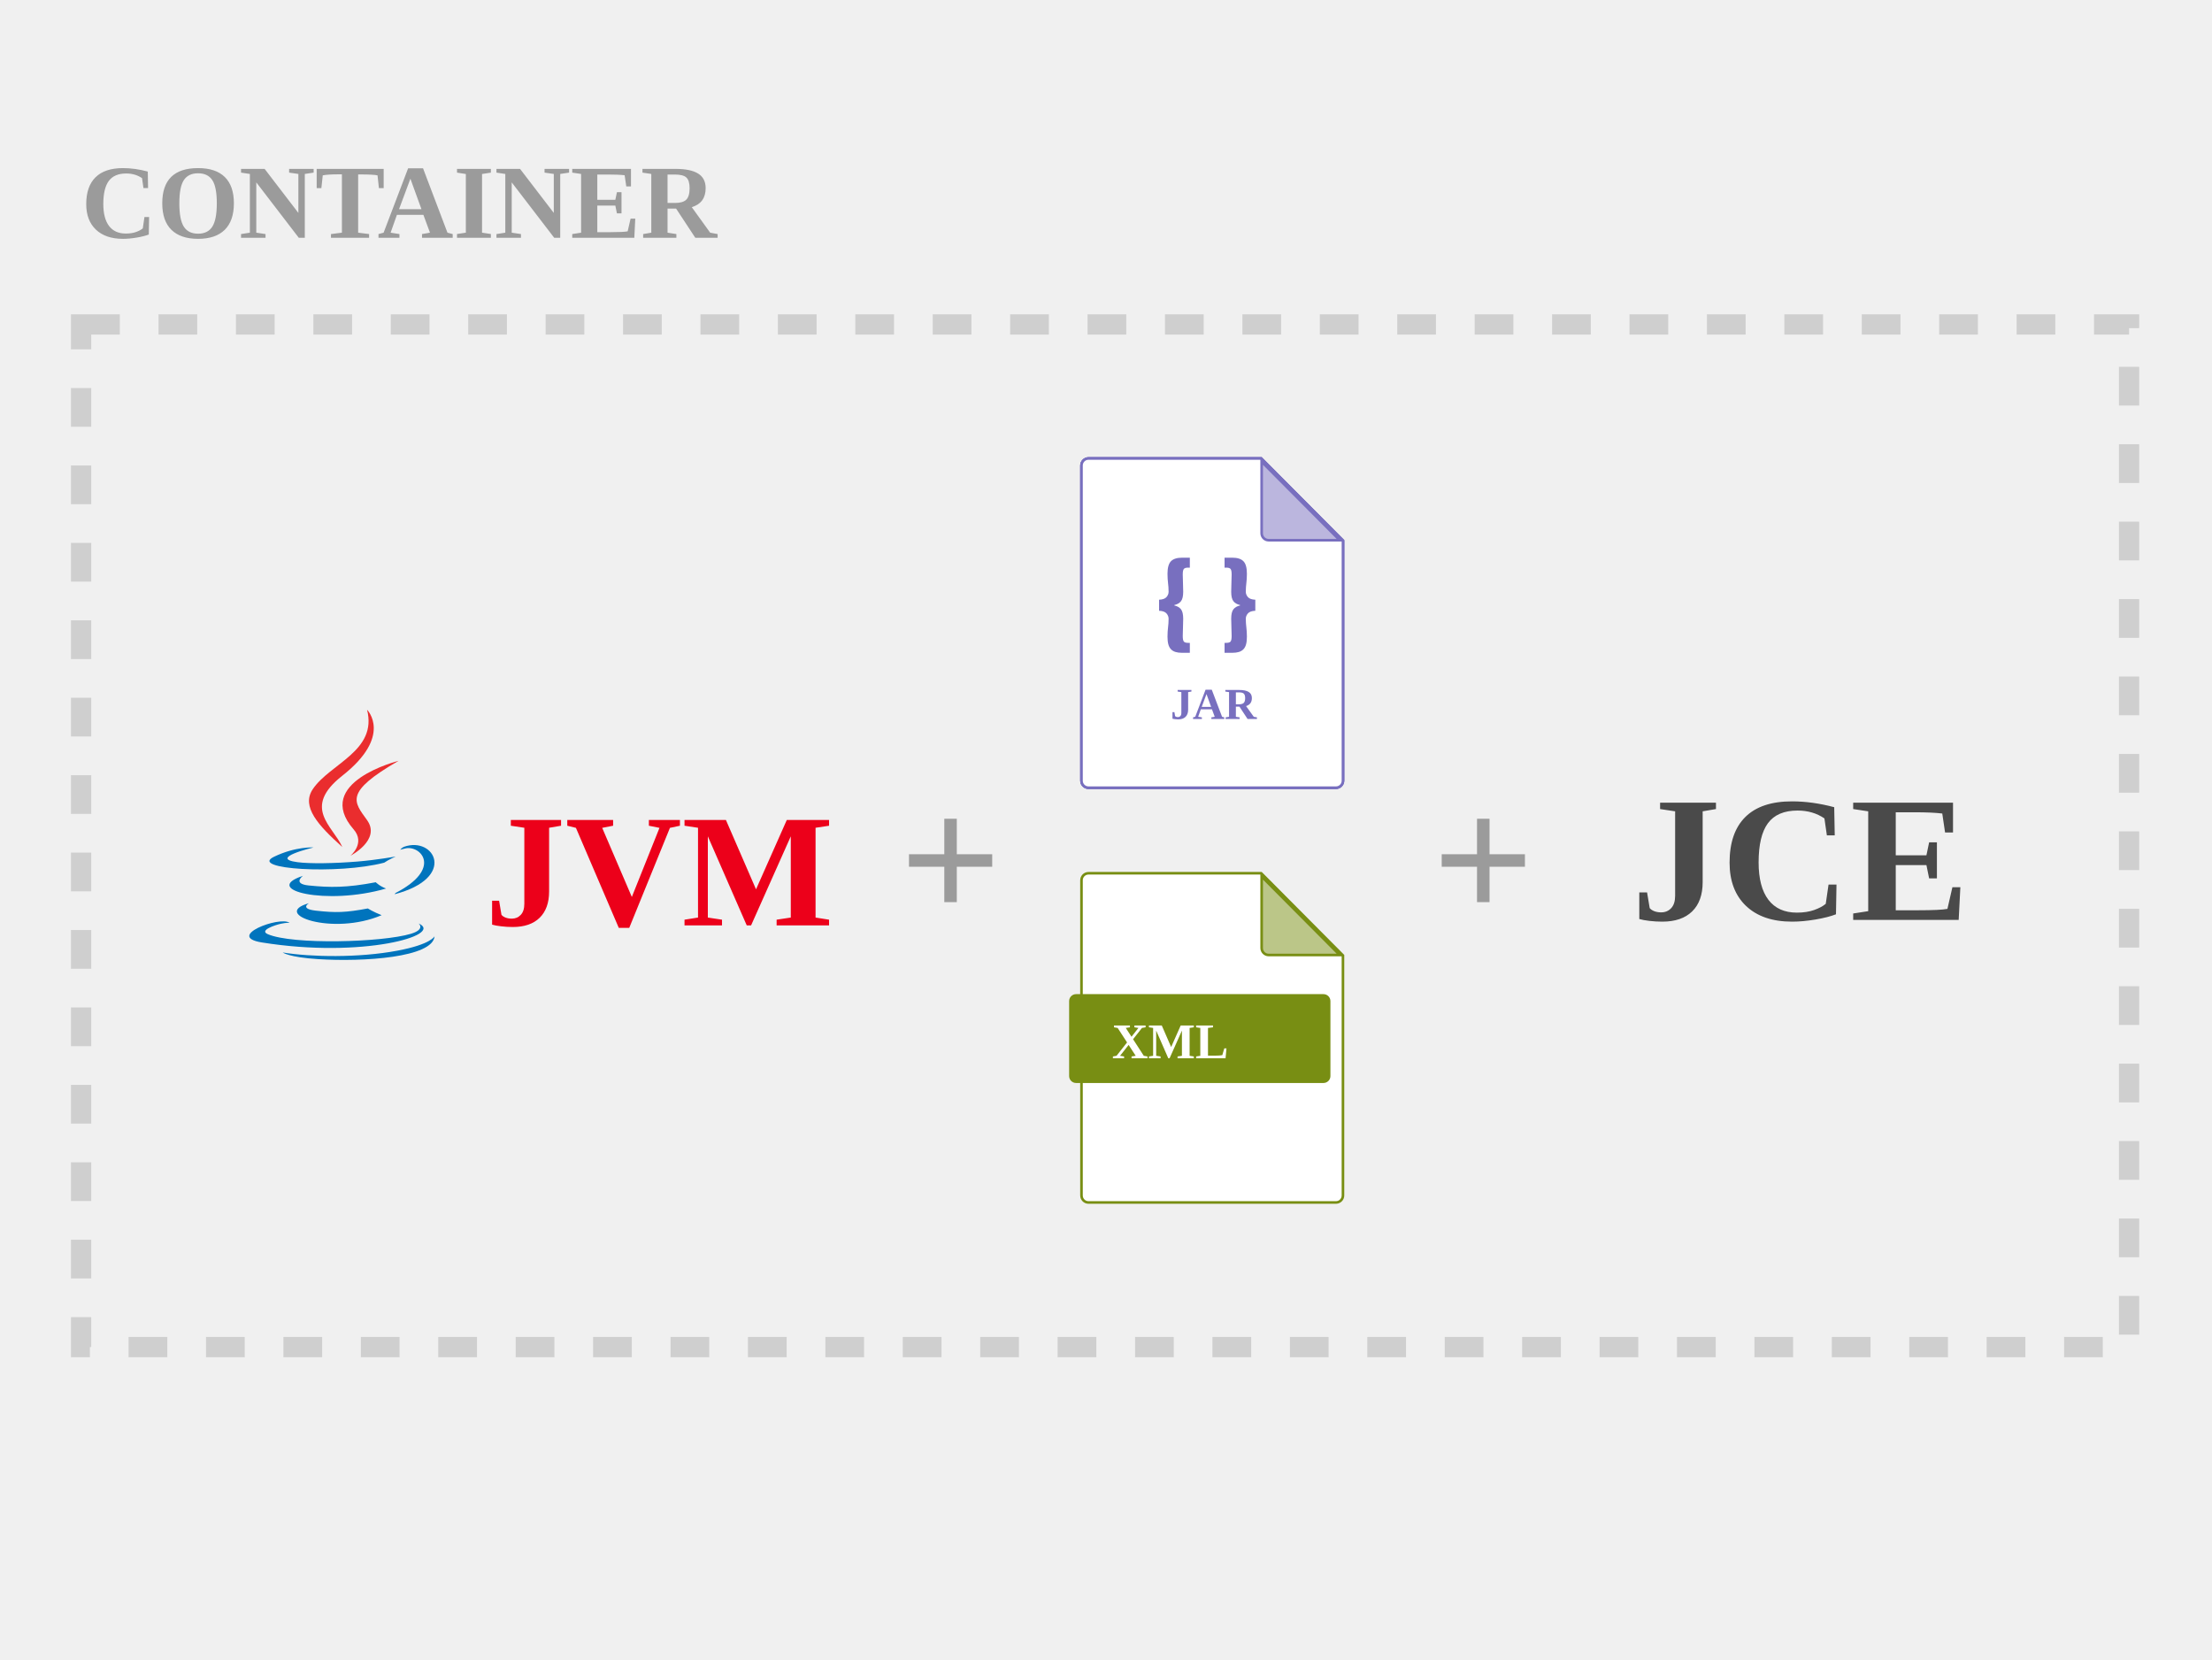
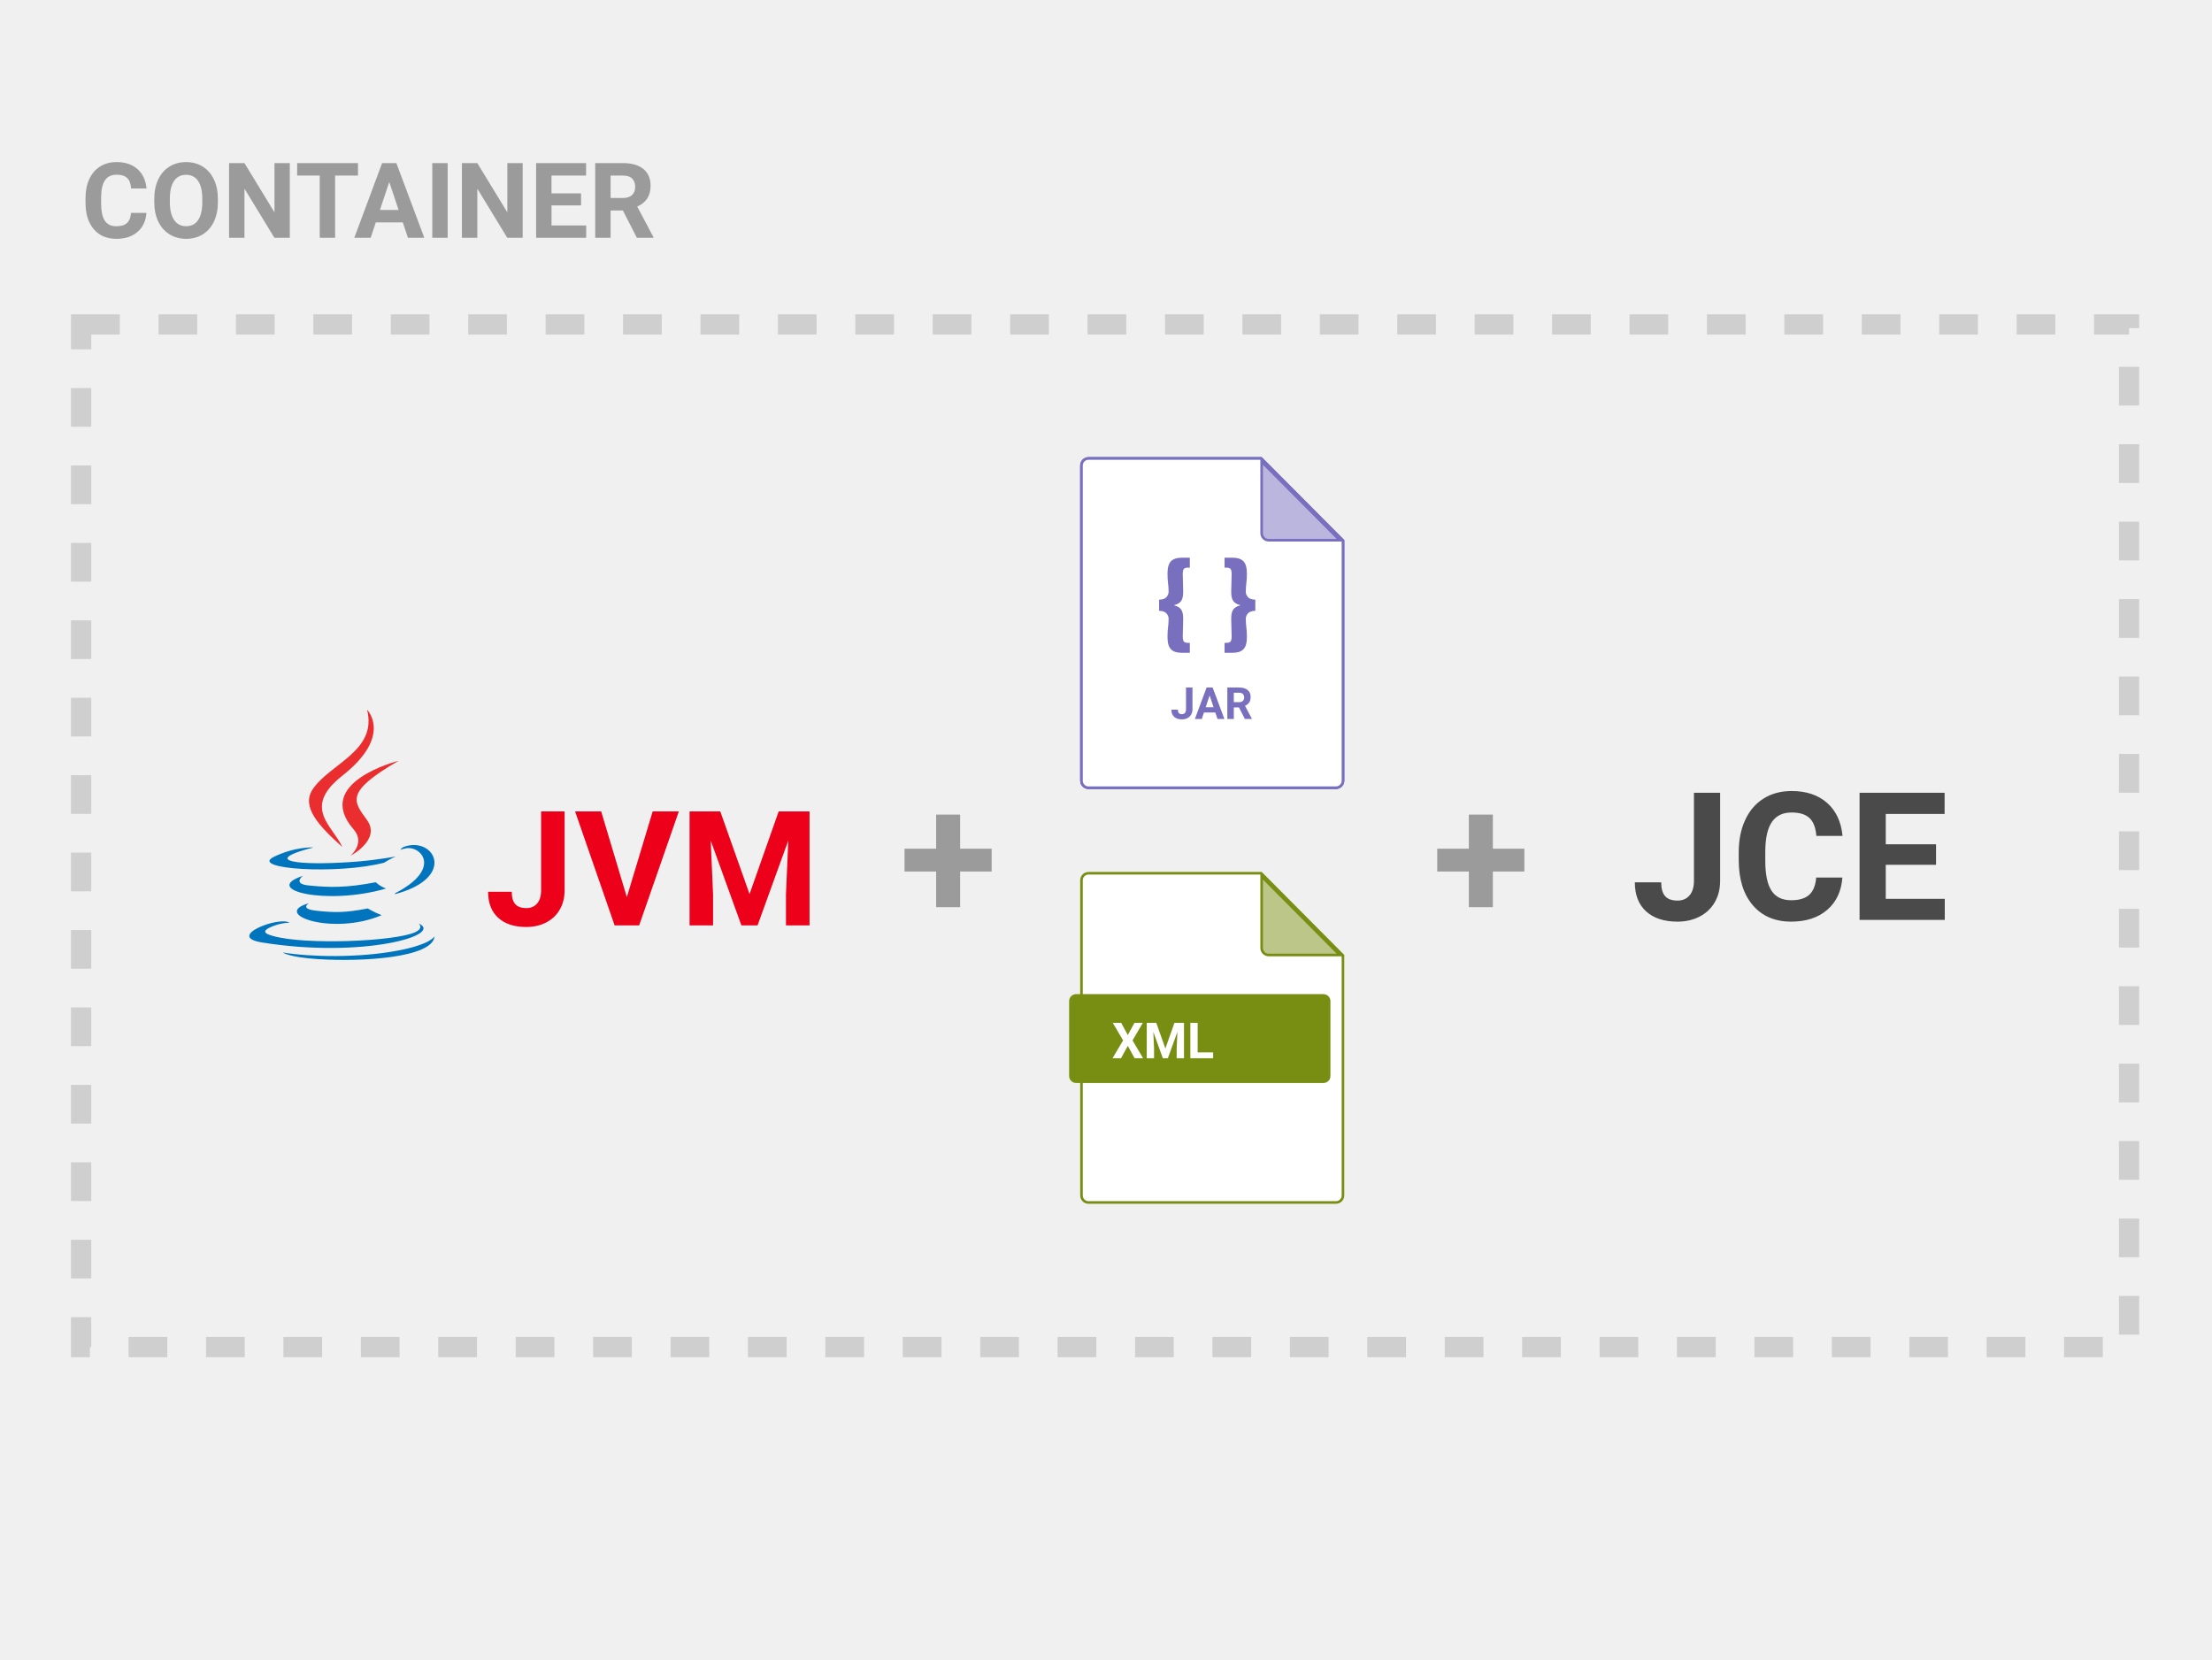
<svg xmlns="http://www.w3.org/2000/svg" viewBox="0 0 1200 900">
  <g fill="none" fill-rule="evenodd">
    <g stroke="#786FBF" stroke-width="1.406">
      <path d="M684.197 248.703h-93.693a3.793 3.793 0 0 0-3.8 3.791v171.012a3.802 3.802 0 0 0 3.8 3.79h134.249c2.103 0 3.8-1.695 3.8-3.79V293.29l-44.355-44.587z" fill="#FFF" />
      <path d="M684.197 248.703h-93.693a3.793 3.793 0 0 0-3.8 3.791v171.012a3.802 3.802 0 0 0 3.8 3.79h134.249c2.103 0 3.8-1.695 3.8-3.79V293.29l-44.355-44.587z" fill="#FFF" />
      <path d="M684.197 248.703h-93.693a3.793 3.793 0 0 0-3.8 3.791v171.012a3.802 3.802 0 0 0 3.8 3.79h134.249c2.103 0 3.8-1.695 3.8-3.79V293.29l-44.355-44.587z" fill="#FFF" />
      <path d="M684.443 250.454v38.796a3.793 3.793 0 0 0 3.794 3.797h38.573l-42.368-42.593z" fill-opacity="0.5" fill="#786FBF" />
    </g>
-     <text font-size="24" font-weight="bold" fill="#786FBF" transform="translate(586 248)" class="sans-serif">
-       <tspan x="49" y="142">JAR</tspan>
-     </text>
+     <path d="M643.402 384.75v-11.813h3.516v11.813q0 1.629-.72 2.877-.721 1.248-2.034 1.928-1.312.68-2.965.68-2.707 0-4.219-1.378-1.511-1.377-1.511-3.896h3.539q0 1.254.527 1.851.528.598 1.664.598 1.008 0 1.606-.691.597-.692.597-1.969zm17.086 5.25l-1.183-3.516h-6.164L651.969 390h-3.739l6.352-17.063h3.258L664.227 390h-3.739zm-4.277-12.75l-2.121 6.387h4.265l-2.144-6.387zM675.336 390l-3.2-6.246h-2.8V390h-3.516v-17.063h6.34q3.024 0 4.664 1.348 1.64 1.348 1.64 3.809 0 1.746-.755 2.912-.756 1.166-2.291 1.857l3.691 6.973V390h-3.773zm-6-14.215v5.121h2.836q1.324 0 2.05-.674.727-.673.727-1.857 0-1.207-.685-1.898-.686-.692-2.104-.692h-2.824z" fill="#786FBF" fill-rule="nonzero" />
    <path d="M645.48 348.72v5.4h-4.2c-1.4 0-2.59-.15-3.57-.45-.98-.3-1.8-.79-2.46-1.47-.66-.68-1.14-1.58-1.44-2.7-.3-1.12-.45-2.5-.45-4.14 0-1.04.03-1.96.09-2.76.06-.8.13-1.56.21-2.28.08-.72.15-1.45.21-2.19s.09-1.57.09-2.49c0-1.04-.38-2-1.14-2.88-.76-.88-2.1-1.36-4.02-1.44v-6c1.92-.08 3.26-.56 4.02-1.44.76-.88 1.14-1.84 1.14-2.88 0-.92-.03-1.75-.09-2.49-.06-.74-.13-1.47-.21-2.19-.08-.72-.15-1.48-.21-2.28-.06-.8-.09-1.72-.09-2.76 0-3.28.63-5.56 1.89-6.84 1.26-1.28 3.27-1.92 6.03-1.92h4.2v5.4h-.96c-1.12 0-1.88.23-2.28.69-.4.46-.6 1.47-.6 3.03 0 1.52.04 3.02.12 4.5.08 1.48.12 3.1.12 4.86 0 2.4-.4 4.11-1.2 5.13-.8 1.02-2 1.71-3.6 2.07v.24c1.6.36 2.8 1.05 3.6 2.07.8 1.02 1.2 2.73 1.2 5.13 0 1.76-.04 3.38-.12 4.86-.08 1.48-.12 2.98-.12 4.5 0 1.56.2 2.57.6 3.03.4.46 1.16.69 2.28.69h.96zm19.8 0c1.12 0 1.88-.23 2.28-.69.4-.46.6-1.47.6-3.03 0-1.52-.04-3.02-.12-4.5-.08-1.48-.12-3.1-.12-4.86 0-2.4.4-4.11 1.2-5.13.8-1.02 2-1.71 3.6-2.07v-.24c-1.6-.36-2.8-1.05-3.6-2.07-.8-1.02-1.2-2.73-1.2-5.13 0-1.76.04-3.38.12-4.86.08-1.48.12-2.98.12-4.5 0-1.56-.2-2.57-.6-3.03-.4-.46-1.16-.69-2.28-.69h-.96v-5.4h4.2c2.76 0 4.77.64 6.03 1.92 1.26 1.28 1.89 3.56 1.89 6.84 0 1.04-.03 1.96-.09 2.76-.06.8-.13 1.56-.21 2.28-.08.72-.15 1.45-.21 2.19s-.09 1.57-.09 2.49c0 1.04.38 2 1.14 2.88.76.88 2.1 1.36 4.02 1.44v6c-1.92.08-3.26.56-4.02 1.44-.76.88-1.14 1.84-1.14 2.88 0 .92.03 1.75.09 2.49.06.74.13 1.47.21 2.19.08.72.15 1.48.21 2.28.06.8.09 1.72.09 2.76 0 1.64-.15 3.02-.45 4.14-.3 1.12-.78 2.02-1.44 2.7-.66.68-1.49 1.17-2.49 1.47-1 .3-2.18.45-3.54.45h-4.2v-5.4h.96z" fill="#786FBF" />
    <path d="M684.195 473.703h-93.691a3.793 3.793 0 0 0-3.8 3.791v171.012a3.802 3.802 0 0 0 3.8 3.79H724.75c2.103 0 3.8-1.695 3.8-3.79V518.29l-44.354-44.587z" stroke="#788E13" stroke-width="1.406" fill="#FFF" />
    <path d="M684.444 475.454v38.796a3.794 3.794 0 0 0 3.794 3.797h38.578l-42.372-42.593z" stroke="#788E13" stroke-width="1.406" fill-opacity="0.5" fill="#788E13" />
    <g transform="translate(580 539.276)">
      <rect fill="#788E13" width="141.75" height="48.201" rx="3.766" />
-       <text font-size="27.113" font-weight="bold" fill="#FFF" class="sans-serif">
-         <tspan x="23.25" y="34.778">XML</tspan>
-       </text>
+       <path d="M28.233 15.583l3.6 6.618 3.599-6.618h4.548L34.39 25.1l5.735 9.677h-4.601l-3.691-6.724-3.692 6.724H23.54l5.735-9.677-5.59-9.518h4.548zm13.883 0h5.168l4.93 13.922 4.905-13.922h5.194v19.195h-3.968v-5.247l.395-9.057-5.18 14.304h-2.717l-5.168-14.291.396 9.044v5.247h-3.955V15.583zm27.606 0V31.6h8.398v3.177H65.767V15.583h3.955z" fill="#FFF" fill-rule="nonzero" />
    </g>
-     <text font-size="97.11" font-weight="bold" fill="#4A4A4A" class="sans-serif">
-       <tspan x="885" y="499">JCE</tspan>
-     </text>
-     <text font-size="97.11" font-weight="bold" fill="#9B9B9B" class="sans-serif">
-       <tspan x="488" y="499">+</tspan>
-     </text>
-     <text font-size="97.11" font-weight="bold" fill="#9B9B9B" class="sans-serif">
-       <tspan x="777" y="499">+</tspan>
-     </text>
-     <text font-size="57.11" font-weight="bold" fill="#9B9B9B" class="sans-serif">
-       <tspan x="44" y="129">CONTAINER</tspan>
-     </text>
+     <path d="M918.96 477.781V430.04h14.208v47.742q0 6.584-2.912 11.628-2.913 5.044-8.218 7.791-5.305 2.747-11.983 2.747-10.94 0-17.05-5.565-6.11-5.565-6.11-15.748h14.303q0 5.068 2.132 7.483 2.13 2.416 6.725 2.416 4.073 0 6.489-2.795 2.415-2.794 2.415-7.957zm66.308-1.752h14.21q-.806 11.13-8.218 17.524-7.413 6.394-19.538 6.394-13.262 0-20.863-8.928-7.602-8.928-7.602-24.51v-4.216q0-9.946 3.505-17.524 3.505-7.578 10.017-11.628 6.513-4.05 15.133-4.05 11.935 0 19.23 6.395 7.293 6.394 8.43 17.95h-14.21q-.52-6.678-3.717-9.685-3.197-3.008-9.733-3.008-7.105 0-10.633 5.092-3.529 5.091-3.624 15.795v5.21q0 11.178 3.387 16.34 3.386 5.163 10.68 5.163 6.584 0 9.828-3.007 3.244-3.008 3.718-9.307zm65.03-18.046v11.13h-27.281v18.472h32.017V499h-46.226v-68.96h46.131v11.508h-31.922v16.435h27.28z" fill="#4A4A4A" fill-rule="nonzero" />
+     <path d="M520.87 441.88v18.519h17.098v12.362H520.87v19.324h-13.025v-19.324H490.7v-12.362h17.145v-18.52h13.025zm289 0v18.519h17.098v12.362H809.87v19.324h-13.025v-19.324H779.7v-12.362h17.145v-18.52h13.025zM71.08 115.501h8.35q-.473 6.541-4.829 10.298-4.355 3.758-11.48 3.758-7.793 0-12.26-5.247-4.467-5.246-4.467-14.403v-2.477q0-5.845 2.06-10.298 2.059-4.453 5.886-6.832 3.827-2.38 8.892-2.38 7.014 0 11.3 3.757 4.286 3.758 4.954 10.549h-8.35q-.306-3.925-2.185-5.692-1.878-1.767-5.72-1.767-4.174 0-6.247 2.992-2.074 2.991-2.13 9.282v3.061q0 6.568 1.99 9.602 1.99 3.034 6.277 3.034 3.868 0 5.775-1.768 1.906-1.767 2.185-5.469zm47.12-7.653v1.809q0 5.984-2.115 10.492-2.115 4.51-6.054 6.958-3.938 2.45-9.031 2.45-5.038 0-8.99-2.422-3.952-2.421-6.123-6.916-2.17-4.495-2.199-10.34v-2.004q0-5.983 2.157-10.534 2.157-4.55 6.096-6.986 3.938-2.435 9.003-2.435 5.066 0 9.004 2.435 3.938 2.436 6.095 6.986 2.157 4.55 2.157 10.507zm-8.46 1.948v-1.976q0-6.374-2.283-9.686-2.282-3.312-6.513-3.312-4.202 0-6.485 3.27-2.282 3.27-2.31 9.589v1.976q0 6.206 2.283 9.63 2.282 3.423 6.568 3.423 4.203 0 6.457-3.298 2.254-3.298 2.282-9.616zm47.48-21.32V129h-8.349l-16.254-26.663V129h-8.35V88.477h8.35l16.282 26.718V88.477h8.322zm36.99 0v6.764h-12.414V129h-8.35V95.24h-12.245v-6.763h33.008zM221.317 129l-2.811-8.35h-14.64l-2.783 8.35h-8.878l15.085-40.523h7.737L230.196 129h-8.878zm-10.159-30.281l-5.037 15.168h10.13L211.16 98.72zm31.7-10.242V129h-8.349V88.477h8.35zm40.691 0V129h-8.35l-16.253-26.663V129h-8.35V88.477h8.35l16.282 26.718V88.477h8.321zm31.673 16.42v6.541h-16.031v10.854h18.814V129h-27.164V88.477h27.109v6.763h-18.76v9.657h16.032zM345.504 129l-7.598-14.834h-6.652V129h-8.35V88.477h15.058q7.18 0 11.077 3.2 3.897 3.2 3.897 9.046 0 4.147-1.796 6.916-1.795 2.77-5.44 4.411l8.766 16.56v.39h-8.962zm-14.25-33.76v12.162h6.736q3.145 0 4.87-1.6 1.726-1.6 1.726-4.411 0-2.867-1.628-4.51-1.628-1.641-4.996-1.641h-6.708z" fill="#9B9B9B" fill-rule="nonzero" />
    <path d="M44 176h1111.008v554.742H44V176z" stroke="#CFCFCF" stroke-width="11" stroke-dasharray="21" />
    <path d="M167.607 489.955s-5.206 3.017 3.708 4.035c10.801 1.228 16.32 1.05 28.219-1.189 0 0 3.134 1.953 7.505 3.644-26.683 11.383-60.388-.66-39.432-6.49zm-3.262-14.858s-5.84 4.305 3.081 5.223c11.539 1.187 20.647 1.284 36.418-1.738 0 0 2.176 2.2 5.603 3.404-32.255 9.395-68.181.739-45.102-6.889z" fill="#0074BD" />
    <path d="M191.83 449.891c6.577 7.54-1.725 14.32-1.725 14.32s16.692-8.58 9.028-19.328c-7.161-10.02-12.651-14.997 17.071-32.161 0 0-46.657 11.6-24.374 37.17z" fill="#EA2D2E" />
    <path d="M227.119 500.946s3.853 3.163-4.244 5.61c-15.398 4.643-64.099 6.044-77.626.185-4.859-2.108 4.258-5.029 7.126-5.646 2.99-.644 4.698-.526 4.698-.526-5.407-3.792-34.953 7.447-15.005 10.67 54.398 8.781 99.159-3.954 85.05-10.293zm-57.007-41.244s-24.77 5.86-8.771 7.99c6.757.9 20.219.693 32.768-.356 10.252-.857 20.541-2.69 20.541-2.69s-3.612 1.544-6.228 3.321c-25.158 6.59-73.749 3.52-59.758-3.216 11.827-5.697 21.448-5.05 21.448-5.05zm44.436 24.731c25.572-13.23 13.747-25.943 5.494-24.23-2.018.419-2.924.782-2.924.782s.752-1.173 2.184-1.678c16.327-5.713 28.881 16.857-5.265 25.795 0 0 .392-.354.51-.67z" fill="#0074BD" />
    <path d="M199.133 385s14.16 14.107-13.433 35.794c-22.128 17.404-5.046 27.323-.008 38.662-12.918-11.604-22.392-21.821-16.037-31.328 9.332-13.954 35.19-20.722 29.478-43.128z" fill="#EA2D2E" />
    <path d="M172.626 520.29c24.54 1.563 62.236-.869 63.128-12.433 0 0-1.715 4.384-20.283 7.862-20.948 3.927-46.791 3.47-62.113.95 0 0 3.14 2.588 19.268 3.622z" fill="#0074BD" />
-     <text font-size="87.35" font-weight="bold" fill="#EC001A" transform="translate(135 385)" class="sans-serif">
-       <tspan x="128.088" y="117">JVM</tspan>
-     </text>
+     <path d="M293.546 482.969v-42.82h12.745v42.82q0 5.905-2.613 10.429-2.612 4.524-7.37 6.988-4.758 2.464-10.748 2.464-9.813 0-15.293-4.992-5.48-4.991-5.48-14.125h12.83q0 4.546 1.91 6.712 1.913 2.167 6.033 2.167 3.653 0 5.82-2.507 2.166-2.506 2.166-7.136zm32.583-42.82l13.934 46.516 14.018-46.517h14.189L346.732 502h-13.296l-21.453-61.852h14.146zm47.96 0h16.653l15.888 44.859 15.802-44.86h16.738V502h-12.787v-16.907l1.274-29.184L410.963 502h-8.751l-16.653-46.049 1.275 29.142V502h-12.745v-61.852z" fill="#EC001A" fill-rule="nonzero" />
  </g>
</svg>
